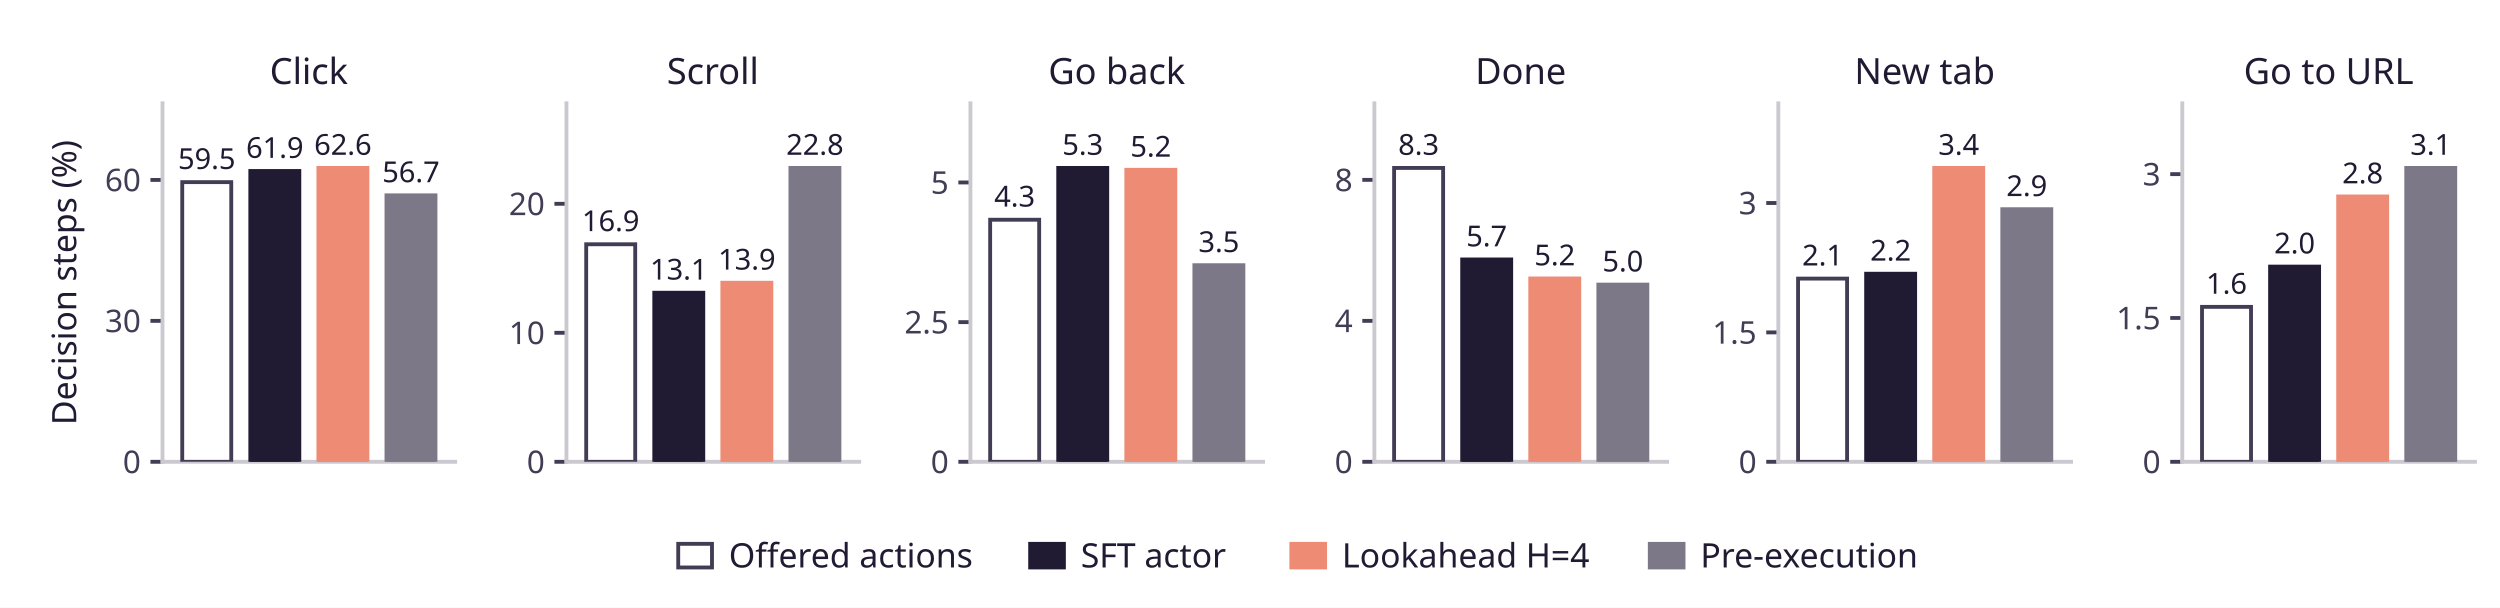
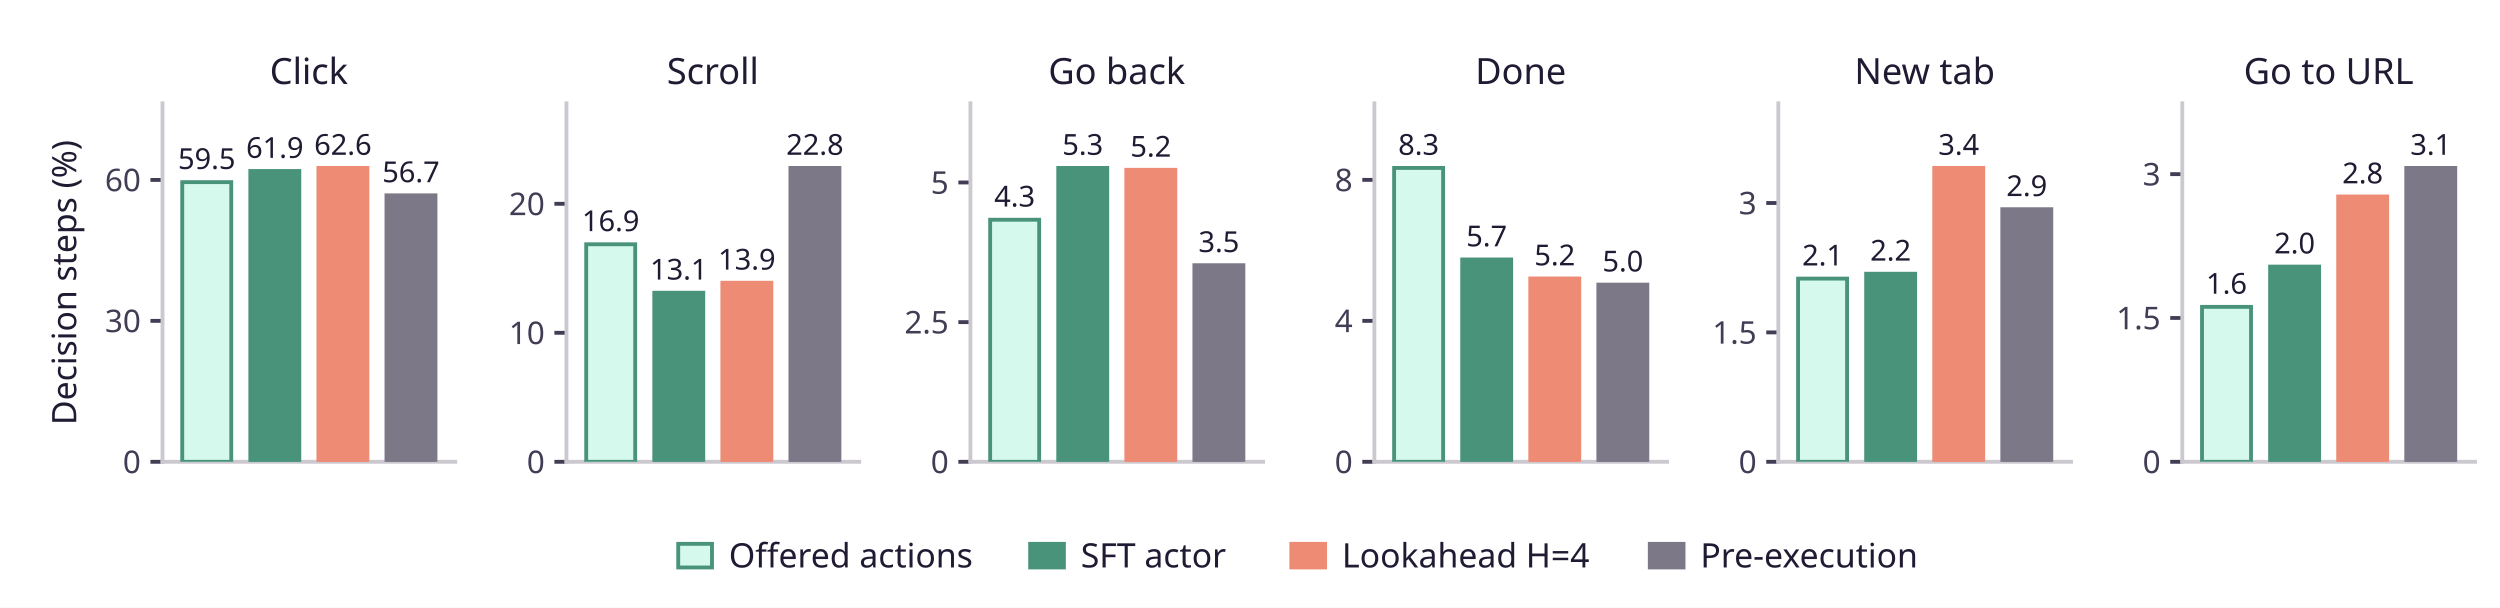
<svg xmlns="http://www.w3.org/2000/svg" xmlns:xlink="http://www.w3.org/1999/xlink" width="518.4pt" height="126pt" viewBox="0 0 518.4 126" version="1.1">
  <defs>
    <style type="text/css">*{stroke-linejoin: round; stroke-linecap: butt}</style>
  </defs>
  <g id="figure_1">
    <g id="patch_1">
      <path d="M 0 126 L 518.4 126 L 518.4 0 L 0 0 z " style="fill: #ffffff" />
    </g>
    <g id="axes_1">
      <g id="patch_2">
        <path d="M 33.696 95.76 L 94.395 95.76 L 94.395 21.42 L 33.696 21.42 z " style="fill: #ffffff" />
      </g>
      <g id="matplotlib.axis_1" />
      <g id="matplotlib.axis_2">
        <g id="ytick_1">
          <g id="line2d_1">
            <defs>
-               <path id="m8a9459ad26" d="M 0 0 L -2.5 0 " style="stroke: #423c54; stroke-width: 0.8" />
+               <path id="m14754c7d73" d="M 0 0 L -2.5 0 " style="stroke: #423c54; stroke-width: 0.8" />
            </defs>
            <g>
-               <use xlink:href="#m8a9459ad26" x="33.696" y="95.76" style="fill: #423c54; stroke: #423c54; stroke-width: 0.8" />
+               <use xlink:href="#m14754c7d73" x="33.696" y="95.76" style="fill: #423c54; stroke: #423c54; stroke-width: 0.8" />
            </g>
          </g>
          <g id="text_1">
            <text style="fill: #423c54; font: 6.5px 'Albert Sans'; text-anchor: end" x="29.196" y="98.1" transform="rotate(-0 29.196 98.1)">0</text>
          </g>
        </g>
        <g id="ytick_2">
          <g id="line2d_2">
            <g>
-               <use xlink:href="#m8a9459ad26" x="33.696" y="66.535" style="fill: #423c54; stroke: #423c54; stroke-width: 0.8" />
+               <use xlink:href="#m14754c7d73" x="33.696" y="66.535" style="fill: #423c54; stroke: #423c54; stroke-width: 0.8" />
            </g>
          </g>
          <g id="text_2">
            <text style="fill: #423c54; font: 6.5px 'Albert Sans'; text-anchor: end" x="29.196" y="68.875" transform="rotate(-0 29.196 68.87547)">30</text>
          </g>
        </g>
        <g id="ytick_3">
          <g id="line2d_3">
            <g>
-               <use xlink:href="#m8a9459ad26" x="33.696" y="37.311" style="fill: #423c54; stroke: #423c54; stroke-width: 0.8" />
+               <use xlink:href="#m14754c7d73" x="33.696" y="37.311" style="fill: #423c54; stroke: #423c54; stroke-width: 0.8" />
            </g>
          </g>
          <g id="text_3">
            <text style="fill: #423c54; font: 6.5px 'Albert Sans'; text-anchor: end" x="29.196" y="39.651" transform="rotate(-0 29.196 39.65093)">60</text>
          </g>
        </g>
        <g id="text_4">
          <text style="fill: #211a33; font: 7px 'Albert Sans'; text-anchor: middle" x="15.813" y="58.59" transform="rotate(-90 15.81319 58.59)">Decision steps (%)</text>
        </g>
      </g>
      <g id="patch_3">
        <path d="M 33.696 95.76 L 33.696 21.42 " style="fill: none; stroke: #cbc9cf; stroke-width: 0.8; stroke-linejoin: miter; stroke-linecap: square" />
      </g>
      <g id="patch_4">
        <path d="M 33.696 95.76 L 94.395 95.76 " style="fill: none; stroke: #cbc9cf; stroke-width: 0.8; stroke-linejoin: miter; stroke-linecap: square" />
      </g>
      <g id="patch_5">
-         <path d="M 37.79 95.76 L 47.953 95.76 L 47.953 37.764 L 37.79 37.764 z " clip-path="url(#p1e3ffc8c8b)" style="fill: #ffffff; stroke: #423c54; stroke-width: 0.8; stroke-linejoin: miter" />
+         <path d="M 37.79 95.76 L 47.953 95.76 L 47.953 37.764 L 37.79 37.764 z " clip-path="url(#p2aa88f9a89)" style="fill: #d5faed; stroke: #489379; stroke-width: 0.8; stroke-linejoin: miter" />
      </g>
      <g id="patch_6">
-         <path d="M 51.906 95.76 L 62.069 95.76 L 62.069 35.461 L 51.906 35.461 z " clip-path="url(#p1e3ffc8c8b)" style="fill: #211a33; stroke: #211a33; stroke-width: 0.8; stroke-linejoin: miter" />
+         <path d="M 51.906 95.76 L 62.069 95.76 L 62.069 35.461 L 51.906 35.461 z " clip-path="url(#p2aa88f9a89)" style="fill: #489379; stroke: #489379; stroke-width: 0.8; stroke-linejoin: miter" />
      </g>
      <g id="patch_7">
-         <path d="M 66.022 95.76 L 76.185 95.76 L 76.185 34.826 L 66.022 34.826 z " clip-path="url(#p1e3ffc8c8b)" style="fill: #ed8b74; stroke: #ed8b74; stroke-width: 0.8; stroke-linejoin: miter" />
+         <path d="M 66.022 95.76 L 76.185 95.76 L 76.185 34.826 L 66.022 34.826 z " clip-path="url(#p2aa88f9a89)" style="fill: #ed8b74; stroke: #ed8b74; stroke-width: 0.8; stroke-linejoin: miter" />
      </g>
      <g id="patch_8">
-         <path d="M 80.138 95.76 L 90.301 95.76 L 90.301 40.505 L 80.138 40.505 z " clip-path="url(#p1e3ffc8c8b)" style="fill: #7c7887; stroke: #7c7887; stroke-width: 0.8; stroke-linejoin: miter" />
+         <path d="M 80.138 95.76 L 90.301 95.76 L 90.301 40.505 L 80.138 40.505 z " clip-path="url(#p2aa88f9a89)" style="fill: #7c7887; stroke: #7c7887; stroke-width: 0.8; stroke-linejoin: miter" />
      </g>
      <g id="text_5">
        <text style="fill: #211a33; font: 6px 'Albert Sans'; text-anchor: middle" x="42.871" y="35.041" transform="rotate(-0 42.87139 35.04075)">59.5</text>
      </g>
      <g id="text_6">
        <text style="fill: #211a33; font: 6px 'Albert Sans'; text-anchor: middle" x="56.987" y="32.737" transform="rotate(-0 56.98738 32.73743)">61.9</text>
      </g>
      <g id="text_7">
        <text style="fill: #211a33; font: 6px 'Albert Sans'; text-anchor: middle" x="71.103" y="32.102" transform="rotate(-0 71.10336 32.10221)">62.6</text>
      </g>
      <g id="text_8">
        <text style="fill: #211a33; font: 6px 'Albert Sans'; text-anchor: middle" x="85.219" y="37.782" transform="rotate(-0 85.21934 37.78173)">56.7</text>
      </g>
      <g id="text_9">
        <text style="fill: #211a33; font: 7.5px 'Albert Sans'; text-anchor: middle" x="64.045" y="17.42" transform="rotate(-0 64.04537 17.42)">Click</text>
      </g>
    </g>
    <g id="axes_2">
      <g id="patch_9">
        <path d="M 117.46 95.76 L 178.159 95.76 L 178.159 21.42 L 117.46 21.42 z " style="fill: #ffffff" />
      </g>
      <g id="matplotlib.axis_3" />
      <g id="matplotlib.axis_4">
        <g id="ytick_4">
          <g id="line2d_4">
            <g>
-               <use xlink:href="#m8a9459ad26" x="117.46" y="95.76" style="fill: #423c54; stroke: #423c54; stroke-width: 0.8" />
+               <use xlink:href="#m14754c7d73" x="117.46" y="95.76" style="fill: #423c54; stroke: #423c54; stroke-width: 0.8" />
            </g>
          </g>
          <g id="text_10">
            <text style="fill: #423c54; font: 6.5px 'Albert Sans'; text-anchor: end" x="112.96" y="98.1" transform="rotate(-0 112.9603 98.1)">0</text>
          </g>
        </g>
        <g id="ytick_5">
          <g id="line2d_5">
            <g>
-               <use xlink:href="#m8a9459ad26" x="117.46" y="69.012" style="fill: #423c54; stroke: #423c54; stroke-width: 0.8" />
+               <use xlink:href="#m14754c7d73" x="117.46" y="69.012" style="fill: #423c54; stroke: #423c54; stroke-width: 0.8" />
            </g>
          </g>
          <g id="text_11">
            <text style="fill: #423c54; font: 6.5px 'Albert Sans'; text-anchor: end" x="112.96" y="71.352" transform="rotate(-0 112.9603 71.35234)">10</text>
          </g>
        </g>
        <g id="ytick_6">
          <g id="line2d_6">
            <g>
-               <use xlink:href="#m8a9459ad26" x="117.46" y="42.265" style="fill: #423c54; stroke: #423c54; stroke-width: 0.8" />
+               <use xlink:href="#m14754c7d73" x="117.46" y="42.265" style="fill: #423c54; stroke: #423c54; stroke-width: 0.8" />
            </g>
          </g>
          <g id="text_12">
            <text style="fill: #423c54; font: 6.5px 'Albert Sans'; text-anchor: end" x="112.96" y="44.605" transform="rotate(-0 112.9603 44.60468)">20</text>
          </g>
        </g>
      </g>
      <g id="patch_10">
        <path d="M 117.46 95.76 L 117.46 21.42 " style="fill: none; stroke: #cbc9cf; stroke-width: 0.8; stroke-linejoin: miter; stroke-linecap: square" />
      </g>
      <g id="patch_11">
        <path d="M 117.46 95.76 L 178.159 95.76 " style="fill: none; stroke: #cbc9cf; stroke-width: 0.8; stroke-linejoin: miter; stroke-linecap: square" />
      </g>
      <g id="patch_12">
-         <path d="M 121.554 95.76 L 131.717 95.76 L 131.717 50.649 L 121.554 50.649 z " clip-path="url(#pa9f1779f00)" style="fill: #ffffff; stroke: #423c54; stroke-width: 0.8; stroke-linejoin: miter" />
+         <path d="M 121.554 95.76 L 131.717 95.76 L 131.717 50.649 L 121.554 50.649 z " clip-path="url(#p65ae7c6cbc)" style="fill: #d5faed; stroke: #489379; stroke-width: 0.8; stroke-linejoin: miter" />
      </g>
      <g id="patch_13">
-         <path d="M 135.67 95.76 L 145.833 95.76 L 145.833 60.697 L 135.67 60.697 z " clip-path="url(#pa9f1779f00)" style="fill: #211a33; stroke: #211a33; stroke-width: 0.8; stroke-linejoin: miter" />
+         <path d="M 135.67 95.76 L 145.833 95.76 L 145.833 60.697 L 135.67 60.697 z " clip-path="url(#p65ae7c6cbc)" style="fill: #489379; stroke: #489379; stroke-width: 0.8; stroke-linejoin: miter" />
      </g>
      <g id="patch_14">
-         <path d="M 149.786 95.76 L 159.949 95.76 L 159.949 58.627 L 149.786 58.627 z " clip-path="url(#pa9f1779f00)" style="fill: #ed8b74; stroke: #ed8b74; stroke-width: 0.8; stroke-linejoin: miter" />
+         <path d="M 149.786 95.76 L 159.949 95.76 L 159.949 58.627 L 149.786 58.627 z " clip-path="url(#p65ae7c6cbc)" style="fill: #ed8b74; stroke: #ed8b74; stroke-width: 0.8; stroke-linejoin: miter" />
      </g>
      <g id="patch_15">
-         <path d="M 163.902 95.76 L 174.065 95.76 L 174.065 34.826 L 163.902 34.826 z " clip-path="url(#pa9f1779f00)" style="fill: #7c7887; stroke: #7c7887; stroke-width: 0.8; stroke-linejoin: miter" />
+         <path d="M 163.902 95.76 L 174.065 95.76 L 174.065 34.826 L 163.902 34.826 z " clip-path="url(#p65ae7c6cbc)" style="fill: #7c7887; stroke: #7c7887; stroke-width: 0.8; stroke-linejoin: miter" />
      </g>
      <g id="text_13">
        <text style="fill: #211a33; font: 6px 'Albert Sans'; text-anchor: middle" x="126.636" y="47.925" transform="rotate(-0 126.6356 47.92548)">16.9</text>
      </g>
      <g id="text_14">
        <text style="fill: #211a33; font: 6px 'Albert Sans'; text-anchor: middle" x="140.752" y="57.973" transform="rotate(-0 140.7516 57.97323)">13.1</text>
      </g>
      <g id="text_15">
        <text style="fill: #211a33; font: 6px 'Albert Sans'; text-anchor: middle" x="154.868" y="55.904" transform="rotate(-0 154.8676 55.90356)">13.9</text>
      </g>
      <g id="text_16">
        <text style="fill: #211a33; font: 6px 'Albert Sans'; text-anchor: middle" x="168.984" y="32.102" transform="rotate(-0 168.9836 32.10221)">22.8</text>
      </g>
      <g id="text_17">
        <text style="fill: #211a33; font: 7.5px 'Albert Sans'; text-anchor: middle" x="147.81" y="17.42" transform="rotate(-0 147.8096 17.42)">Scroll</text>
      </g>
    </g>
    <g id="axes_3">
      <g id="patch_16">
        <path d="M 201.225 95.76 L 261.923 95.76 L 261.923 21.42 L 201.225 21.42 z " style="fill: #ffffff" />
      </g>
      <g id="matplotlib.axis_5" />
      <g id="matplotlib.axis_6">
        <g id="ytick_7">
          <g id="line2d_7">
            <g>
-               <use xlink:href="#m8a9459ad26" x="201.225" y="95.76" style="fill: #423c54; stroke: #423c54; stroke-width: 0.8" />
+               <use xlink:href="#m14754c7d73" x="201.225" y="95.76" style="fill: #423c54; stroke: #423c54; stroke-width: 0.8" />
            </g>
          </g>
          <g id="text_18">
            <text style="fill: #423c54; font: 6.5px 'Albert Sans'; text-anchor: end" x="196.725" y="98.1" transform="rotate(-0 196.7245 98.1)">0</text>
          </g>
        </g>
        <g id="ytick_8">
          <g id="line2d_8">
            <g>
-               <use xlink:href="#m8a9459ad26" x="201.225" y="66.8" style="fill: #423c54; stroke: #423c54; stroke-width: 0.8" />
+               <use xlink:href="#m14754c7d73" x="201.225" y="66.8" style="fill: #423c54; stroke: #423c54; stroke-width: 0.8" />
            </g>
          </g>
          <g id="text_19">
            <text style="fill: #423c54; font: 6.5px 'Albert Sans'; text-anchor: end" x="196.725" y="69.14" transform="rotate(-0 196.7245 69.14007)">2.5</text>
          </g>
        </g>
        <g id="ytick_9">
          <g id="line2d_9">
            <g>
-               <use xlink:href="#m8a9459ad26" x="201.225" y="37.84" style="fill: #423c54; stroke: #423c54; stroke-width: 0.8" />
+               <use xlink:href="#m14754c7d73" x="201.225" y="37.84" style="fill: #423c54; stroke: #423c54; stroke-width: 0.8" />
            </g>
          </g>
          <g id="text_20">
            <text style="fill: #423c54; font: 6.5px 'Albert Sans'; text-anchor: end" x="196.725" y="40.18" transform="rotate(-0 196.7245 40.18015)">5</text>
          </g>
        </g>
      </g>
      <g id="patch_17">
        <path d="M 201.225 95.76 L 201.225 21.42 " style="fill: none; stroke: #cbc9cf; stroke-width: 0.8; stroke-linejoin: miter; stroke-linecap: square" />
      </g>
      <g id="patch_18">
        <path d="M 201.225 95.76 L 261.923 95.76 " style="fill: none; stroke: #cbc9cf; stroke-width: 0.8; stroke-linejoin: miter; stroke-linecap: square" />
      </g>
      <g id="patch_19">
-         <path d="M 205.318 95.76 L 215.482 95.76 L 215.482 45.56 L 205.318 45.56 z " clip-path="url(#p775e667335)" style="fill: #ffffff; stroke: #423c54; stroke-width: 0.8; stroke-linejoin: miter" />
+         <path d="M 205.318 95.76 L 215.482 95.76 L 215.482 45.56 L 205.318 45.56 z " clip-path="url(#p8d46ec2072)" style="fill: #d5faed; stroke: #489379; stroke-width: 0.8; stroke-linejoin: miter" />
      </g>
      <g id="patch_20">
-         <path d="M 219.434 95.76 L 229.598 95.76 L 229.598 34.826 L 219.434 34.826 z " clip-path="url(#p775e667335)" style="fill: #211a33; stroke: #211a33; stroke-width: 0.8; stroke-linejoin: miter" />
+         <path d="M 219.434 95.76 L 229.598 95.76 L 229.598 34.826 L 219.434 34.826 z " clip-path="url(#p8d46ec2072)" style="fill: #489379; stroke: #489379; stroke-width: 0.8; stroke-linejoin: miter" />
      </g>
      <g id="patch_21">
-         <path d="M 233.55 95.76 L 243.714 95.76 L 243.714 35.21 L 233.55 35.21 z " clip-path="url(#p775e667335)" style="fill: #ed8b74; stroke: #ed8b74; stroke-width: 0.8; stroke-linejoin: miter" />
+         <path d="M 233.55 95.76 L 243.714 95.76 L 243.714 35.21 L 233.55 35.21 z " clip-path="url(#p8d46ec2072)" style="fill: #ed8b74; stroke: #ed8b74; stroke-width: 0.8; stroke-linejoin: miter" />
      </g>
      <g id="patch_22">
-         <path d="M 247.666 95.76 L 257.83 95.76 L 257.83 54.99 L 247.666 54.99 z " clip-path="url(#p775e667335)" style="fill: #7c7887; stroke: #7c7887; stroke-width: 0.8; stroke-linejoin: miter" />
+         <path d="M 247.666 95.76 L 257.83 95.76 L 257.83 54.99 L 247.666 54.99 z " clip-path="url(#p8d46ec2072)" style="fill: #7c7887; stroke: #7c7887; stroke-width: 0.8; stroke-linejoin: miter" />
      </g>
      <g id="text_21">
        <text style="fill: #211a33; font: 6px 'Albert Sans'; text-anchor: middle" x="210.4" y="42.837" transform="rotate(-0 210.3999 42.83693)">4.3</text>
      </g>
      <g id="text_22">
        <text style="fill: #211a33; font: 6px 'Albert Sans'; text-anchor: middle" x="224.516" y="32.102" transform="rotate(-0 224.5159 32.10221)">5.3</text>
      </g>
      <g id="text_23">
        <text style="fill: #211a33; font: 6px 'Albert Sans'; text-anchor: middle" x="238.632" y="32.486" transform="rotate(-0 238.6319 32.48615)">5.2</text>
      </g>
      <g id="text_24">
        <text style="fill: #211a33; font: 6px 'Albert Sans'; text-anchor: middle" x="252.748" y="52.267" transform="rotate(-0 252.7478 52.2671)">3.5</text>
      </g>
      <g id="text_25">
        <text style="fill: #211a33; font: 7.5px 'Albert Sans'; text-anchor: middle" x="231.574" y="17.42" transform="rotate(-0 231.5739 17.42)">Go back</text>
      </g>
    </g>
    <g id="axes_4">
      <g id="patch_23">
        <path d="M 284.989 95.76 L 345.687 95.76 L 345.687 21.42 L 284.989 21.42 z " style="fill: #ffffff" />
      </g>
      <g id="matplotlib.axis_7" />
      <g id="matplotlib.axis_8">
        <g id="ytick_10">
          <g id="line2d_10">
            <g>
-               <use xlink:href="#m8a9459ad26" x="284.989" y="95.76" style="fill: #423c54; stroke: #423c54; stroke-width: 0.8" />
+               <use xlink:href="#m14754c7d73" x="284.989" y="95.76" style="fill: #423c54; stroke: #423c54; stroke-width: 0.8" />
            </g>
          </g>
          <g id="text_26">
            <text style="fill: #423c54; font: 6.5px 'Albert Sans'; text-anchor: end" x="280.489" y="98.1" transform="rotate(-0 280.4888 98.1)">0</text>
          </g>
        </g>
        <g id="ytick_11">
          <g id="line2d_11">
            <g>
-               <use xlink:href="#m8a9459ad26" x="284.989" y="66.531" style="fill: #423c54; stroke: #423c54; stroke-width: 0.8" />
+               <use xlink:href="#m14754c7d73" x="284.989" y="66.531" style="fill: #423c54; stroke: #423c54; stroke-width: 0.8" />
            </g>
          </g>
          <g id="text_27">
            <text style="fill: #423c54; font: 6.5px 'Albert Sans'; text-anchor: end" x="280.489" y="68.871" transform="rotate(-0 280.4888 68.87065)">4</text>
          </g>
        </g>
        <g id="ytick_12">
          <g id="line2d_12">
            <g>
-               <use xlink:href="#m8a9459ad26" x="284.989" y="37.301" style="fill: #423c54; stroke: #423c54; stroke-width: 0.8" />
+               <use xlink:href="#m14754c7d73" x="284.989" y="37.301" style="fill: #423c54; stroke: #423c54; stroke-width: 0.8" />
            </g>
          </g>
          <g id="text_28">
            <text style="fill: #423c54; font: 6.5px 'Albert Sans'; text-anchor: end" x="280.489" y="39.641" transform="rotate(-0 280.4888 39.64129)">8</text>
          </g>
        </g>
      </g>
      <g id="patch_24">
        <path d="M 284.989 95.76 L 284.989 21.42 " style="fill: none; stroke: #cbc9cf; stroke-width: 0.8; stroke-linejoin: miter; stroke-linecap: square" />
      </g>
      <g id="patch_25">
        <path d="M 284.989 95.76 L 345.687 95.76 " style="fill: none; stroke: #cbc9cf; stroke-width: 0.8; stroke-linejoin: miter; stroke-linecap: square" />
      </g>
      <g id="patch_26">
-         <path d="M 289.082 95.76 L 299.246 95.76 L 299.246 34.826 L 289.082 34.826 z " clip-path="url(#p93d33aa13f)" style="fill: #ffffff; stroke: #423c54; stroke-width: 0.8; stroke-linejoin: miter" />
+         <path d="M 289.082 95.76 L 299.246 95.76 L 299.246 34.826 L 289.082 34.826 z " clip-path="url(#p32d90d6c93)" style="fill: #d5faed; stroke: #489379; stroke-width: 0.8; stroke-linejoin: miter" />
      </g>
      <g id="patch_27">
-         <path d="M 303.198 95.76 L 313.362 95.76 L 313.362 53.8 L 303.198 53.8 z " clip-path="url(#p93d33aa13f)" style="fill: #211a33; stroke: #211a33; stroke-width: 0.8; stroke-linejoin: miter" />
+         <path d="M 303.198 95.76 L 313.362 95.76 L 313.362 53.8 L 303.198 53.8 z " clip-path="url(#p32d90d6c93)" style="fill: #489379; stroke: #489379; stroke-width: 0.8; stroke-linejoin: miter" />
      </g>
      <g id="patch_28">
-         <path d="M 317.314 95.76 L 327.478 95.76 L 327.478 57.74 L 317.314 57.74 z " clip-path="url(#p93d33aa13f)" style="fill: #ed8b74; stroke: #ed8b74; stroke-width: 0.8; stroke-linejoin: miter" />
+         <path d="M 317.314 95.76 L 327.478 95.76 L 327.478 57.74 L 317.314 57.74 z " clip-path="url(#p32d90d6c93)" style="fill: #ed8b74; stroke: #ed8b74; stroke-width: 0.8; stroke-linejoin: miter" />
      </g>
      <g id="patch_29">
-         <path d="M 331.43 95.76 L 341.594 95.76 L 341.594 59.014 L 331.43 59.014 z " clip-path="url(#p93d33aa13f)" style="fill: #7c7887; stroke: #7c7887; stroke-width: 0.8; stroke-linejoin: miter" />
+         <path d="M 331.43 95.76 L 341.594 95.76 L 341.594 59.014 L 331.43 59.014 z " clip-path="url(#p32d90d6c93)" style="fill: #7c7887; stroke: #7c7887; stroke-width: 0.8; stroke-linejoin: miter" />
      </g>
      <g id="text_29">
        <text style="fill: #211a33; font: 6px 'Albert Sans'; text-anchor: middle" x="294.164" y="32.102" transform="rotate(-0 294.1642 32.10221)">8.3</text>
      </g>
      <g id="text_30">
        <text style="fill: #211a33; font: 6px 'Albert Sans'; text-anchor: middle" x="308.28" y="51.077" transform="rotate(-0 308.2801 51.0771)">5.7</text>
      </g>
      <g id="text_31">
        <text style="fill: #211a33; font: 6px 'Albert Sans'; text-anchor: middle" x="322.396" y="55.016" transform="rotate(-0 322.3961 55.01643)">5.2</text>
      </g>
      <g id="text_32">
        <text style="fill: #211a33; font: 6px 'Albert Sans'; text-anchor: middle" x="336.512" y="56.291" transform="rotate(-0 336.5121 56.29104)">5.0</text>
      </g>
      <g id="text_33">
        <text style="fill: #211a33; font: 7.5px 'Albert Sans'; text-anchor: middle" x="315.338" y="17.42" transform="rotate(-0 315.3381 17.42)">Done</text>
      </g>
    </g>
    <g id="axes_5">
      <g id="patch_30">
        <path d="M 368.753 95.76 L 429.452 95.76 L 429.452 21.42 L 368.753 21.42 z " style="fill: #ffffff" />
      </g>
      <g id="matplotlib.axis_9" />
      <g id="matplotlib.axis_10">
        <g id="ytick_13">
          <g id="line2d_13">
            <g>
-               <use xlink:href="#m8a9459ad26" x="368.753" y="95.76" style="fill: #423c54; stroke: #423c54; stroke-width: 0.8" />
+               <use xlink:href="#m14754c7d73" x="368.753" y="95.76" style="fill: #423c54; stroke: #423c54; stroke-width: 0.8" />
            </g>
          </g>
          <g id="text_34">
            <text style="fill: #423c54; font: 6.5px 'Albert Sans'; text-anchor: end" x="364.253" y="98.1" transform="rotate(-0 364.253 98.1)">0</text>
          </g>
        </g>
        <g id="ytick_14">
          <g id="line2d_14">
            <g>
-               <use xlink:href="#m8a9459ad26" x="368.753" y="68.926" style="fill: #423c54; stroke: #423c54; stroke-width: 0.8" />
+               <use xlink:href="#m14754c7d73" x="368.753" y="68.926" style="fill: #423c54; stroke: #423c54; stroke-width: 0.8" />
            </g>
          </g>
          <g id="text_35">
            <text style="fill: #423c54; font: 6.5px 'Albert Sans'; text-anchor: end" x="364.253" y="71.266" transform="rotate(-0 364.253 71.26643)">1.5</text>
          </g>
        </g>
        <g id="ytick_15">
          <g id="line2d_15">
            <g>
-               <use xlink:href="#m8a9459ad26" x="368.753" y="42.093" style="fill: #423c54; stroke: #423c54; stroke-width: 0.8" />
+               <use xlink:href="#m14754c7d73" x="368.753" y="42.093" style="fill: #423c54; stroke: #423c54; stroke-width: 0.8" />
            </g>
          </g>
          <g id="text_36">
            <text style="fill: #423c54; font: 6.5px 'Albert Sans'; text-anchor: end" x="364.253" y="44.433" transform="rotate(-0 364.253 44.43285)">3</text>
          </g>
        </g>
      </g>
      <g id="patch_31">
        <path d="M 368.753 95.76 L 368.753 21.42 " style="fill: none; stroke: #cbc9cf; stroke-width: 0.8; stroke-linejoin: miter; stroke-linecap: square" />
      </g>
      <g id="patch_32">
        <path d="M 368.753 95.76 L 429.452 95.76 " style="fill: none; stroke: #cbc9cf; stroke-width: 0.8; stroke-linejoin: miter; stroke-linecap: square" />
      </g>
      <g id="patch_33">
-         <path d="M 372.847 95.76 L 383.01 95.76 L 383.01 57.771 L 372.847 57.771 z " clip-path="url(#p8001cdd9e4)" style="fill: #ffffff; stroke: #423c54; stroke-width: 0.8; stroke-linejoin: miter" />
+         <path d="M 372.847 95.76 L 383.01 95.76 L 383.01 57.771 L 372.847 57.771 z " clip-path="url(#pbe7b1d729d)" style="fill: #d5faed; stroke: #489379; stroke-width: 0.8; stroke-linejoin: miter" />
      </g>
      <g id="patch_34">
-         <path d="M 386.963 95.76 L 397.126 95.76 L 397.126 56.766 L 386.963 56.766 z " clip-path="url(#p8001cdd9e4)" style="fill: #211a33; stroke: #211a33; stroke-width: 0.8; stroke-linejoin: miter" />
+         <path d="M 386.963 95.76 L 397.126 95.76 L 397.126 56.766 L 386.963 56.766 z " clip-path="url(#pbe7b1d729d)" style="fill: #489379; stroke: #489379; stroke-width: 0.8; stroke-linejoin: miter" />
      </g>
      <g id="patch_35">
-         <path d="M 401.079 95.76 L 411.242 95.76 L 411.242 34.826 L 401.079 34.826 z " clip-path="url(#p8001cdd9e4)" style="fill: #ed8b74; stroke: #ed8b74; stroke-width: 0.8; stroke-linejoin: miter" />
+         <path d="M 401.079 95.76 L 411.242 95.76 L 411.242 34.826 L 401.079 34.826 z " clip-path="url(#pbe7b1d729d)" style="fill: #ed8b74; stroke: #ed8b74; stroke-width: 0.8; stroke-linejoin: miter" />
      </g>
      <g id="patch_36">
-         <path d="M 415.195 95.76 L 425.358 95.76 L 425.358 43.378 L 415.195 43.378 z " clip-path="url(#p8001cdd9e4)" style="fill: #7c7887; stroke: #7c7887; stroke-width: 0.8; stroke-linejoin: miter" />
+         <path d="M 415.195 95.76 L 425.358 95.76 L 425.358 43.378 L 415.195 43.378 z " clip-path="url(#pbe7b1d729d)" style="fill: #7c7887; stroke: #7c7887; stroke-width: 0.8; stroke-linejoin: miter" />
      </g>
      <g id="text_37">
        <text style="fill: #211a33; font: 6px 'Albert Sans'; text-anchor: middle" x="377.928" y="55.048" transform="rotate(-0 377.9284 55.048)">2.1</text>
      </g>
      <g id="text_38">
        <text style="fill: #211a33; font: 6px 'Albert Sans'; text-anchor: middle" x="392.044" y="54.042" transform="rotate(-0 392.0444 54.04242)">2.2</text>
      </g>
      <g id="text_39">
        <text style="fill: #211a33; font: 6px 'Albert Sans'; text-anchor: middle" x="406.16" y="32.102" transform="rotate(-0 406.1604 32.10221)">3.4</text>
      </g>
      <g id="text_40">
        <text style="fill: #211a33; font: 6px 'Albert Sans'; text-anchor: middle" x="420.276" y="40.655" transform="rotate(-0 420.2764 40.65466)">2.9</text>
      </g>
      <g id="text_41">
        <text style="fill: #211a33; font: 7.5px 'Albert Sans'; text-anchor: middle" x="399.102" y="17.42" transform="rotate(-0 399.1024 17.42)">New tab</text>
      </g>
    </g>
    <g id="axes_6">
      <g id="patch_37">
        <path d="M 452.517 95.76 L 513.216 95.76 L 513.216 21.42 L 452.517 21.42 z " style="fill: #ffffff" />
      </g>
      <g id="matplotlib.axis_11" />
      <g id="matplotlib.axis_12">
        <g id="ytick_16">
          <g id="line2d_16">
            <g>
-               <use xlink:href="#m8a9459ad26" x="452.517" y="95.76" style="fill: #423c54; stroke: #423c54; stroke-width: 0.8" />
+               <use xlink:href="#m14754c7d73" x="452.517" y="95.76" style="fill: #423c54; stroke: #423c54; stroke-width: 0.8" />
            </g>
          </g>
          <g id="text_42">
            <text style="fill: #423c54; font: 6.5px 'Albert Sans'; text-anchor: end" x="448.017" y="98.1" transform="rotate(-0 448.0173 98.1)">0</text>
          </g>
        </g>
        <g id="ytick_17">
          <g id="line2d_17">
            <g>
-               <use xlink:href="#m8a9459ad26" x="452.517" y="65.933" style="fill: #423c54; stroke: #423c54; stroke-width: 0.8" />
+               <use xlink:href="#m14754c7d73" x="452.517" y="65.933" style="fill: #423c54; stroke: #423c54; stroke-width: 0.8" />
            </g>
          </g>
          <g id="text_43">
            <text style="fill: #423c54; font: 6.5px 'Albert Sans'; text-anchor: end" x="448.017" y="68.273" transform="rotate(-0 448.0173 68.27341)">1.5</text>
          </g>
        </g>
        <g id="ytick_18">
          <g id="line2d_18">
            <g>
-               <use xlink:href="#m8a9459ad26" x="452.517" y="36.107" style="fill: #423c54; stroke: #423c54; stroke-width: 0.8" />
+               <use xlink:href="#m14754c7d73" x="452.517" y="36.107" style="fill: #423c54; stroke: #423c54; stroke-width: 0.8" />
            </g>
          </g>
          <g id="text_44">
            <text style="fill: #423c54; font: 6.5px 'Albert Sans'; text-anchor: end" x="448.017" y="38.447" transform="rotate(-0 448.0173 38.44682)">3</text>
          </g>
        </g>
      </g>
      <g id="patch_38">
        <path d="M 452.517 95.76 L 452.517 21.42 " style="fill: none; stroke: #cbc9cf; stroke-width: 0.8; stroke-linejoin: miter; stroke-linecap: square" />
      </g>
      <g id="patch_39">
        <path d="M 452.517 95.76 L 513.216 95.76 " style="fill: none; stroke: #cbc9cf; stroke-width: 0.8; stroke-linejoin: miter; stroke-linecap: square" />
      </g>
      <g id="patch_40">
-         <path d="M 456.611 95.76 L 466.774 95.76 L 466.774 63.631 L 456.611 63.631 z " clip-path="url(#p9063571e65)" style="fill: #ffffff; stroke: #423c54; stroke-width: 0.8; stroke-linejoin: miter" />
+         <path d="M 456.611 95.76 L 466.774 95.76 L 466.774 63.631 L 456.611 63.631 z " clip-path="url(#p7779a24263)" style="fill: #d5faed; stroke: #489379; stroke-width: 0.8; stroke-linejoin: miter" />
      </g>
      <g id="patch_41">
-         <path d="M 470.727 95.76 L 480.89 95.76 L 480.89 55.276 L 470.727 55.276 z " clip-path="url(#p9063571e65)" style="fill: #211a33; stroke: #211a33; stroke-width: 0.8; stroke-linejoin: miter" />
+         <path d="M 470.727 95.76 L 480.89 95.76 L 480.89 55.276 L 470.727 55.276 z " clip-path="url(#p7779a24263)" style="fill: #489379; stroke: #489379; stroke-width: 0.8; stroke-linejoin: miter" />
      </g>
      <g id="patch_42">
-         <path d="M 484.843 95.76 L 495.006 95.76 L 495.006 40.744 L 484.843 40.744 z " clip-path="url(#p9063571e65)" style="fill: #ed8b74; stroke: #ed8b74; stroke-width: 0.8; stroke-linejoin: miter" />
+         <path d="M 484.843 95.76 L 495.006 95.76 L 495.006 40.744 L 484.843 40.744 z " clip-path="url(#p7779a24263)" style="fill: #ed8b74; stroke: #ed8b74; stroke-width: 0.8; stroke-linejoin: miter" />
      </g>
      <g id="patch_43">
-         <path d="M 498.959 95.76 L 509.122 95.76 L 509.122 34.826 L 498.959 34.826 z " clip-path="url(#p9063571e65)" style="fill: #7c7887; stroke: #7c7887; stroke-width: 0.8; stroke-linejoin: miter" />
+         <path d="M 498.959 95.76 L 509.122 95.76 L 509.122 34.826 L 498.959 34.826 z " clip-path="url(#p7779a24263)" style="fill: #7c7887; stroke: #7c7887; stroke-width: 0.8; stroke-linejoin: miter" />
      </g>
      <g id="text_45">
        <text style="fill: #211a33; font: 6px 'Albert Sans'; text-anchor: middle" x="461.693" y="60.908" transform="rotate(-0 461.6927 60.90776)">1.6</text>
      </g>
      <g id="text_46">
        <text style="fill: #211a33; font: 6px 'Albert Sans'; text-anchor: middle" x="475.809" y="52.552" transform="rotate(-0 475.8086 52.55248)">2.0</text>
      </g>
      <g id="text_47">
        <text style="fill: #211a33; font: 6px 'Albert Sans'; text-anchor: middle" x="489.925" y="38.02" transform="rotate(-0 489.9246 38.02049)">2.8</text>
      </g>
      <g id="text_48">
        <text style="fill: #211a33; font: 6px 'Albert Sans'; text-anchor: middle" x="504.041" y="32.102" transform="rotate(-0 504.0406 32.10221)">3.1</text>
      </g>
      <g id="text_49">
        <text style="fill: #211a33; font: 7.5px 'Albert Sans'; text-anchor: middle" x="482.867" y="17.42" transform="rotate(-0 482.8666 17.42)">Go to URL</text>
      </g>
    </g>
    <g id="legend_1">
      <g id="patch_44">
-         <path d="M 140.638 117.67 L 147.638 117.67 L 147.638 112.77 L 140.638 112.77 z " style="fill: #ffffff; stroke: #423c54; stroke-width: 0.8; stroke-linejoin: miter" />
+         <path d="M 140.638 117.67 L 147.638 117.67 L 147.638 112.77 L 140.638 112.77 z " style="fill: #d5faed; stroke: #489379; stroke-width: 0.8; stroke-linejoin: miter" />
      </g>
      <g id="text_50">
        <text style="fill: #211a33; font: 7px 'Albert Sans'; text-anchor: start" x="151.138" y="117.67" transform="rotate(-0 151.1384 117.67)">Offered actions</text>
      </g>
      <g id="patch_45">
-         <path d="M 213.613 117.67 L 220.613 117.67 L 220.613 112.77 L 213.613 112.77 z " style="fill: #211a33; stroke: #211a33; stroke-width: 0.8; stroke-linejoin: miter" />
+         <path d="M 213.613 117.67 L 220.613 117.67 L 220.613 112.77 L 213.613 112.77 z " style="fill: #489379; stroke: #489379; stroke-width: 0.8; stroke-linejoin: miter" />
      </g>
      <g id="text_51">
        <text style="fill: #211a33; font: 7px 'Albert Sans'; text-anchor: start" x="224.113" y="117.67" transform="rotate(-0 224.1134 117.67)">SFT actor</text>
      </g>
      <g id="patch_46">
        <path d="M 267.773 117.67 L 274.773 117.67 L 274.773 112.77 L 267.773 112.77 z " style="fill: #ed8b74; stroke: #ed8b74; stroke-width: 0.8; stroke-linejoin: miter" />
      </g>
      <g id="text_52">
        <text style="fill: #211a33; font: 7px 'Albert Sans'; text-anchor: start" x="278.273" y="117.67" transform="rotate(-0 278.2726 117.67)">Lookahead H=4</text>
      </g>
      <g id="patch_47">
        <path d="M 342.098 117.67 L 349.098 117.67 L 349.098 112.77 L 342.098 112.77 z " style="fill: #7c7887; stroke: #7c7887; stroke-width: 0.8; stroke-linejoin: miter" />
      </g>
      <g id="text_53">
        <text style="fill: #211a33; font: 7px 'Albert Sans'; text-anchor: start" x="352.598" y="117.67" transform="rotate(-0 352.5984 117.67)">Pre-execution</text>
      </g>
    </g>
  </g>
  <defs>
-     <clipPath id="p1e3ffc8c8b">
+     <clipPath id="p2aa88f9a89">
      <rect x="33.696" y="21.42" width="60.699" height="74.34" />
    </clipPath>
-     <clipPath id="pa9f1779f00">
+     <clipPath id="p65ae7c6cbc">
      <rect x="117.46" y="21.42" width="60.699" height="74.34" />
    </clipPath>
-     <clipPath id="p775e667335">
+     <clipPath id="p8d46ec2072">
      <rect x="201.225" y="21.42" width="60.699" height="74.34" />
    </clipPath>
-     <clipPath id="p93d33aa13f">
+     <clipPath id="p32d90d6c93">
      <rect x="284.989" y="21.42" width="60.699" height="74.34" />
    </clipPath>
-     <clipPath id="p8001cdd9e4">
+     <clipPath id="pbe7b1d729d">
      <rect x="368.753" y="21.42" width="60.699" height="74.34" />
    </clipPath>
-     <clipPath id="p9063571e65">
+     <clipPath id="p7779a24263">
      <rect x="452.517" y="21.42" width="60.699" height="74.34" />
    </clipPath>
  </defs>
</svg>
